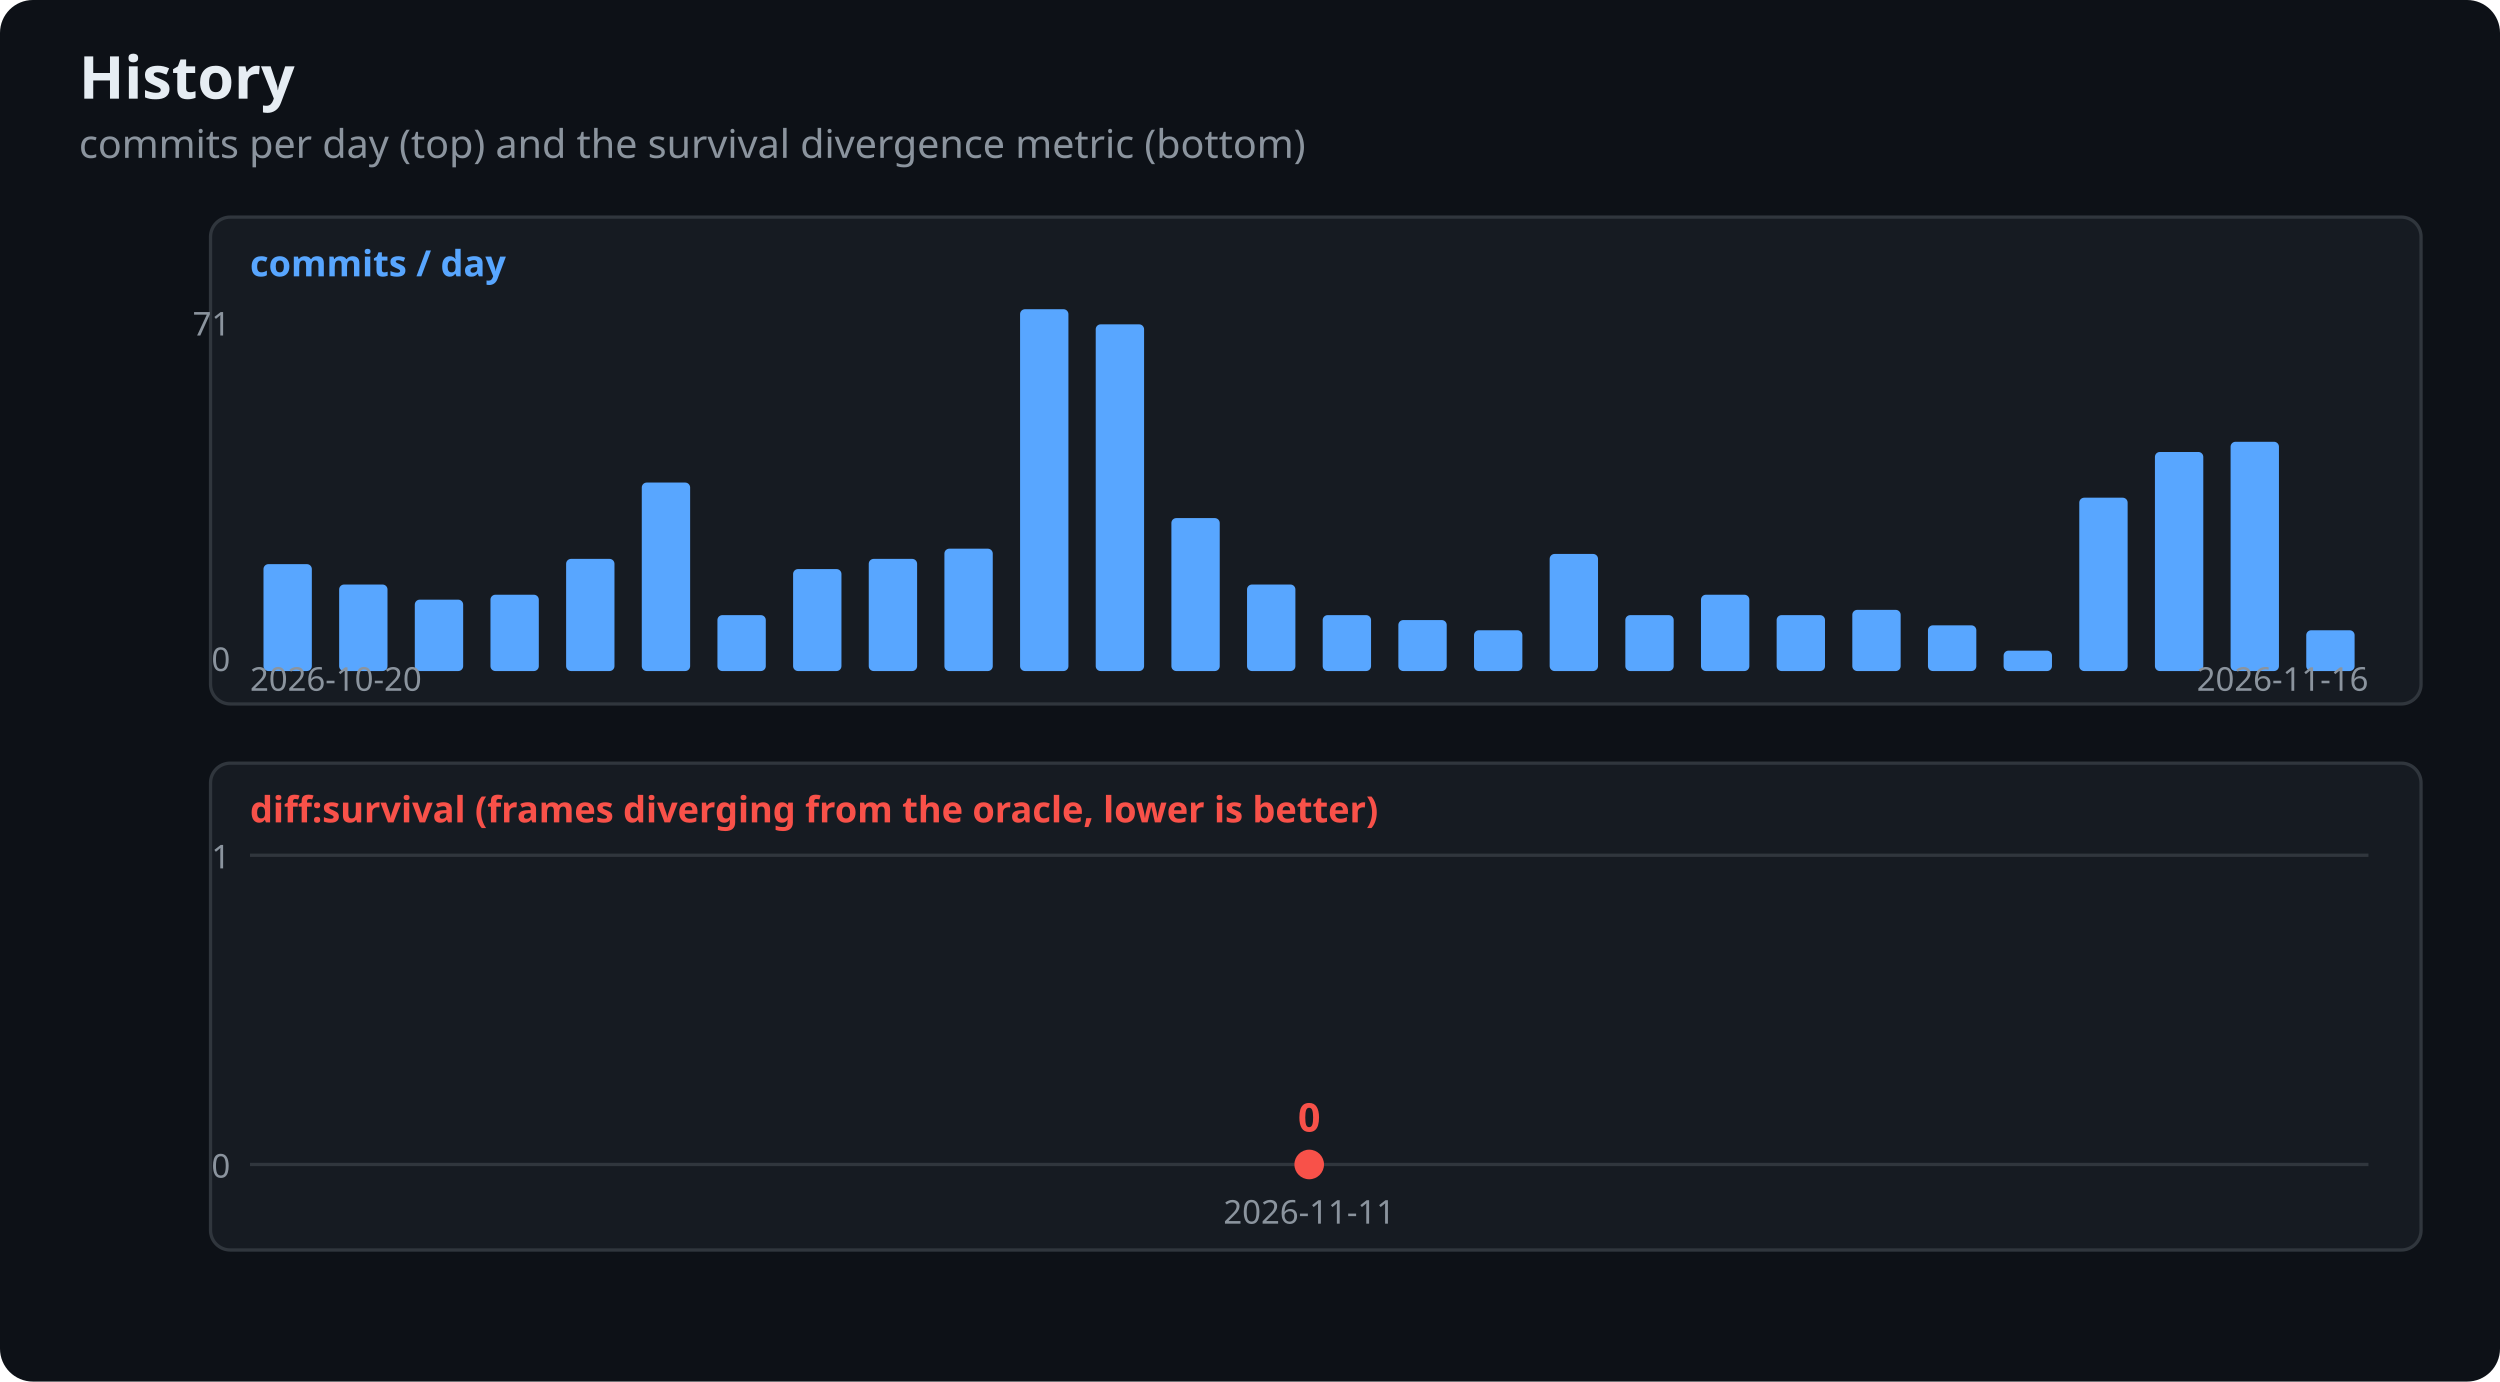
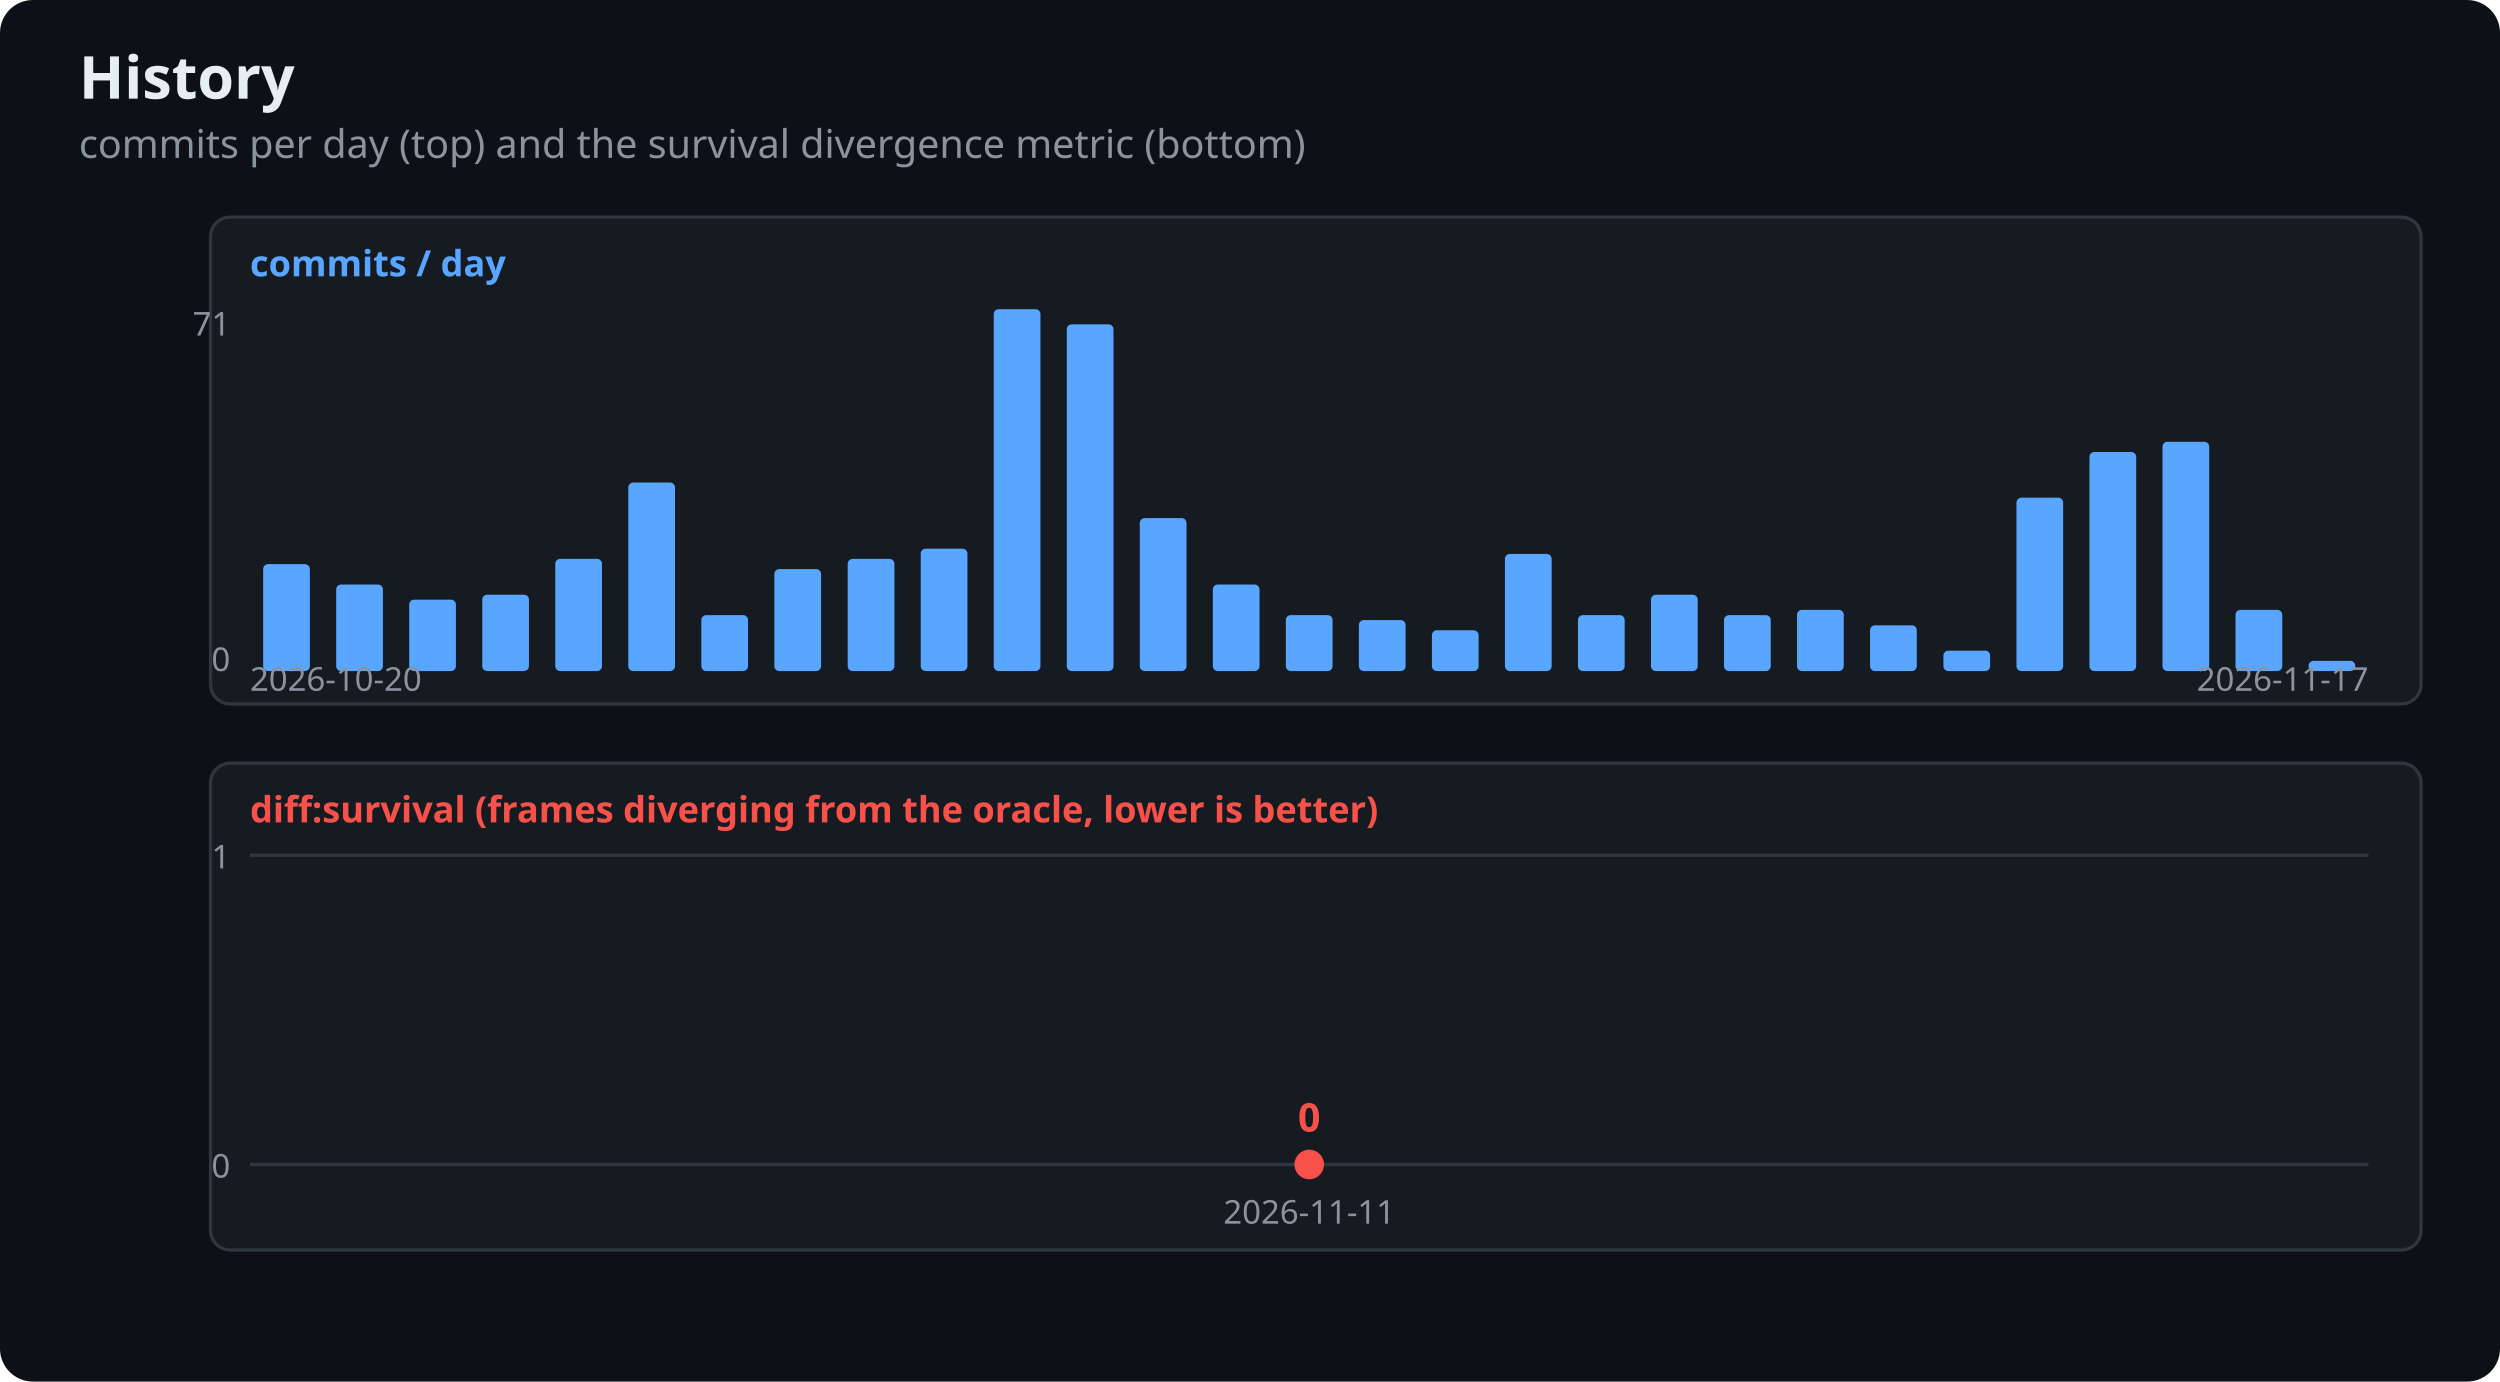
<svg xmlns="http://www.w3.org/2000/svg" width="760" height="420" viewBox="0 0 760 420" font-family="Segoe UI,Ubuntu,sans-serif">
  <rect width="760" height="420" rx="10" fill="#0d1117" />
  <text x="24" y="30" fill="#e6edf3" font-size="18" font-weight="600">History</text>
  <text x="24" y="48" fill="#8b949e" font-size="12">commits per day (top) and the survival divergence metric (bottom)</text>
  <rect x="64" y="66" width="672" height="148" fill="#161b22" stroke="#30363d" rx="6" />
  <text x="76" y="84" fill="#58a6ff" font-size="11" font-weight="600">commits / day</text>
-   <rect x="80.1" y="171.5" width="14.7" height="32.5" fill="#58a6ff" rx="1.5" />
-   <rect x="103.1" y="177.7" width="14.7" height="26.3" fill="#58a6ff" rx="1.5" />
-   <rect x="126.1" y="182.3" width="14.7" height="21.7" fill="#58a6ff" rx="1.5" />
-   <rect x="149.1" y="180.8" width="14.7" height="23.2" fill="#58a6ff" rx="1.5" />
-   <rect x="172.1" y="169.9" width="14.7" height="34.1" fill="#58a6ff" rx="1.5" />
-   <rect x="195.1" y="146.7" width="14.7" height="57.3" fill="#58a6ff" rx="1.5" />
-   <rect x="218.1" y="187.0" width="14.7" height="17.0" fill="#58a6ff" rx="1.5" />
-   <rect x="241.1" y="173.0" width="14.7" height="31.0" fill="#58a6ff" rx="1.5" />
-   <rect x="264.1" y="169.9" width="14.7" height="34.1" fill="#58a6ff" rx="1.5" />
-   <rect x="287.1" y="166.8" width="14.7" height="37.2" fill="#58a6ff" rx="1.5" />
-   <rect x="310.1" y="94.0" width="14.7" height="110.0" fill="#58a6ff" rx="1.5" />
-   <rect x="333.1" y="98.6" width="14.7" height="105.4" fill="#58a6ff" rx="1.5" />
-   <rect x="356.1" y="157.5" width="14.7" height="46.5" fill="#58a6ff" rx="1.5" />
-   <rect x="379.1" y="177.7" width="14.7" height="26.3" fill="#58a6ff" rx="1.5" />
-   <rect x="402.1" y="187.0" width="14.7" height="17.0" fill="#58a6ff" rx="1.5" />
-   <rect x="425.1" y="188.5" width="14.7" height="15.5" fill="#58a6ff" rx="1.5" />
-   <rect x="448.1" y="191.6" width="14.7" height="12.4" fill="#58a6ff" rx="1.5" />
-   <rect x="471.1" y="168.4" width="14.7" height="35.6" fill="#58a6ff" rx="1.5" />
-   <rect x="494.1" y="187.0" width="14.7" height="17.0" fill="#58a6ff" rx="1.5" />
-   <rect x="517.1" y="180.8" width="14.7" height="23.2" fill="#58a6ff" rx="1.5" />
-   <rect x="540.1" y="187.0" width="14.7" height="17.0" fill="#58a6ff" rx="1.5" />
-   <rect x="563.1" y="185.4" width="14.7" height="18.6" fill="#58a6ff" rx="1.5" />
-   <rect x="586.1" y="190.1" width="14.7" height="13.9" fill="#58a6ff" rx="1.5" />
-   <rect x="609.1" y="197.8" width="14.7" height="6.2" fill="#58a6ff" rx="1.5" />
-   <rect x="632.1" y="151.3" width="14.7" height="52.7" fill="#58a6ff" rx="1.5" />
-   <rect x="655.1" y="137.4" width="14.7" height="66.6" fill="#58a6ff" rx="1.5" />
-   <rect x="678.1" y="134.3" width="14.7" height="69.7" fill="#58a6ff" rx="1.5" />
-   <rect x="701.1" y="191.6" width="14.7" height="12.4" fill="#58a6ff" rx="1.5" />
+   <rect x="80.0" y="171.5" width="14.2" height="32.5" fill="#58a6ff" rx="1.5" />
+   <rect x="102.2" y="177.7" width="14.2" height="26.3" fill="#58a6ff" rx="1.5" />
+   <rect x="124.4" y="182.3" width="14.2" height="21.7" fill="#58a6ff" rx="1.5" />
+   <rect x="146.6" y="180.8" width="14.2" height="23.2" fill="#58a6ff" rx="1.5" />
+   <rect x="168.8" y="169.9" width="14.2" height="34.1" fill="#58a6ff" rx="1.5" />
+   <rect x="191.0" y="146.7" width="14.2" height="57.3" fill="#58a6ff" rx="1.5" />
+   <rect x="213.2" y="187.0" width="14.2" height="17.0" fill="#58a6ff" rx="1.5" />
+   <rect x="235.4" y="173.0" width="14.2" height="31.0" fill="#58a6ff" rx="1.5" />
+   <rect x="257.7" y="169.9" width="14.2" height="34.1" fill="#58a6ff" rx="1.5" />
+   <rect x="279.9" y="166.8" width="14.2" height="37.2" fill="#58a6ff" rx="1.5" />
+   <rect x="302.1" y="94.0" width="14.2" height="110.0" fill="#58a6ff" rx="1.5" />
+   <rect x="324.3" y="98.6" width="14.2" height="105.4" fill="#58a6ff" rx="1.5" />
+   <rect x="346.5" y="157.5" width="14.2" height="46.5" fill="#58a6ff" rx="1.5" />
+   <rect x="368.7" y="177.7" width="14.2" height="26.3" fill="#58a6ff" rx="1.5" />
+   <rect x="390.9" y="187.0" width="14.2" height="17.0" fill="#58a6ff" rx="1.5" />
+   <rect x="413.1" y="188.5" width="14.2" height="15.5" fill="#58a6ff" rx="1.5" />
+   <rect x="435.3" y="191.6" width="14.2" height="12.4" fill="#58a6ff" rx="1.5" />
+   <rect x="457.5" y="168.4" width="14.2" height="35.6" fill="#58a6ff" rx="1.5" />
+   <rect x="479.7" y="187.0" width="14.2" height="17.0" fill="#58a6ff" rx="1.5" />
+   <rect x="501.9" y="180.8" width="14.2" height="23.2" fill="#58a6ff" rx="1.5" />
+   <rect x="524.1" y="187.0" width="14.2" height="17.0" fill="#58a6ff" rx="1.5" />
+   <rect x="546.3" y="185.4" width="14.2" height="18.6" fill="#58a6ff" rx="1.5" />
+   <rect x="568.5" y="190.1" width="14.2" height="13.9" fill="#58a6ff" rx="1.5" />
+   <rect x="590.8" y="197.8" width="14.2" height="6.2" fill="#58a6ff" rx="1.5" />
+   <rect x="613.0" y="151.3" width="14.2" height="52.7" fill="#58a6ff" rx="1.5" />
+   <rect x="635.2" y="137.4" width="14.2" height="66.6" fill="#58a6ff" rx="1.5" />
+   <rect x="657.4" y="134.3" width="14.2" height="69.7" fill="#58a6ff" rx="1.5" />
+   <rect x="679.6" y="185.4" width="14.2" height="18.6" fill="#58a6ff" rx="1.5" />
+   <rect x="701.8" y="200.9" width="14.2" height="3.1" fill="#58a6ff" rx="1.5" />
  <text x="70" y="102" fill="#8b949e" font-size="10" text-anchor="end">71</text>
  <text x="70" y="204" fill="#8b949e" font-size="10" text-anchor="end">0</text>
  <text x="76" y="210" fill="#8b949e" font-size="10">2026-10-20</text>
-   <text x="720" y="210" fill="#8b949e" font-size="10" text-anchor="end">2026-11-16</text>
+   <text x="720" y="210" fill="#8b949e" font-size="10" text-anchor="end">2026-11-17</text>
  <rect x="64" y="232" width="672" height="148" fill="#161b22" stroke="#30363d" rx="6" />
  <text x="76" y="250" fill="#f85149" font-size="11" font-weight="600">diff:survival (frames diverging from the oracle, lower is better)</text>
  <line x1="76" y1="354.0" x2="720" y2="354.0" stroke="#30363d" stroke-width="1" />
  <text x="70" y="358.0" fill="#8b949e" font-size="10" text-anchor="end">0</text>
  <line x1="76" y1="260.0" x2="720" y2="260.0" stroke="#30363d" stroke-width="1" />
  <text x="70" y="264.0" fill="#8b949e" font-size="10" text-anchor="end">1</text>
  <circle cx="398.0" cy="354.0" r="4.5" fill="#f85149" />
  <text x="398.0" y="344.0" fill="#f85149" font-size="12" font-weight="600" text-anchor="middle">0</text>
  <text x="398.0" y="372" fill="#8b949e" font-size="10" text-anchor="middle">2026-11-11</text>
</svg>
